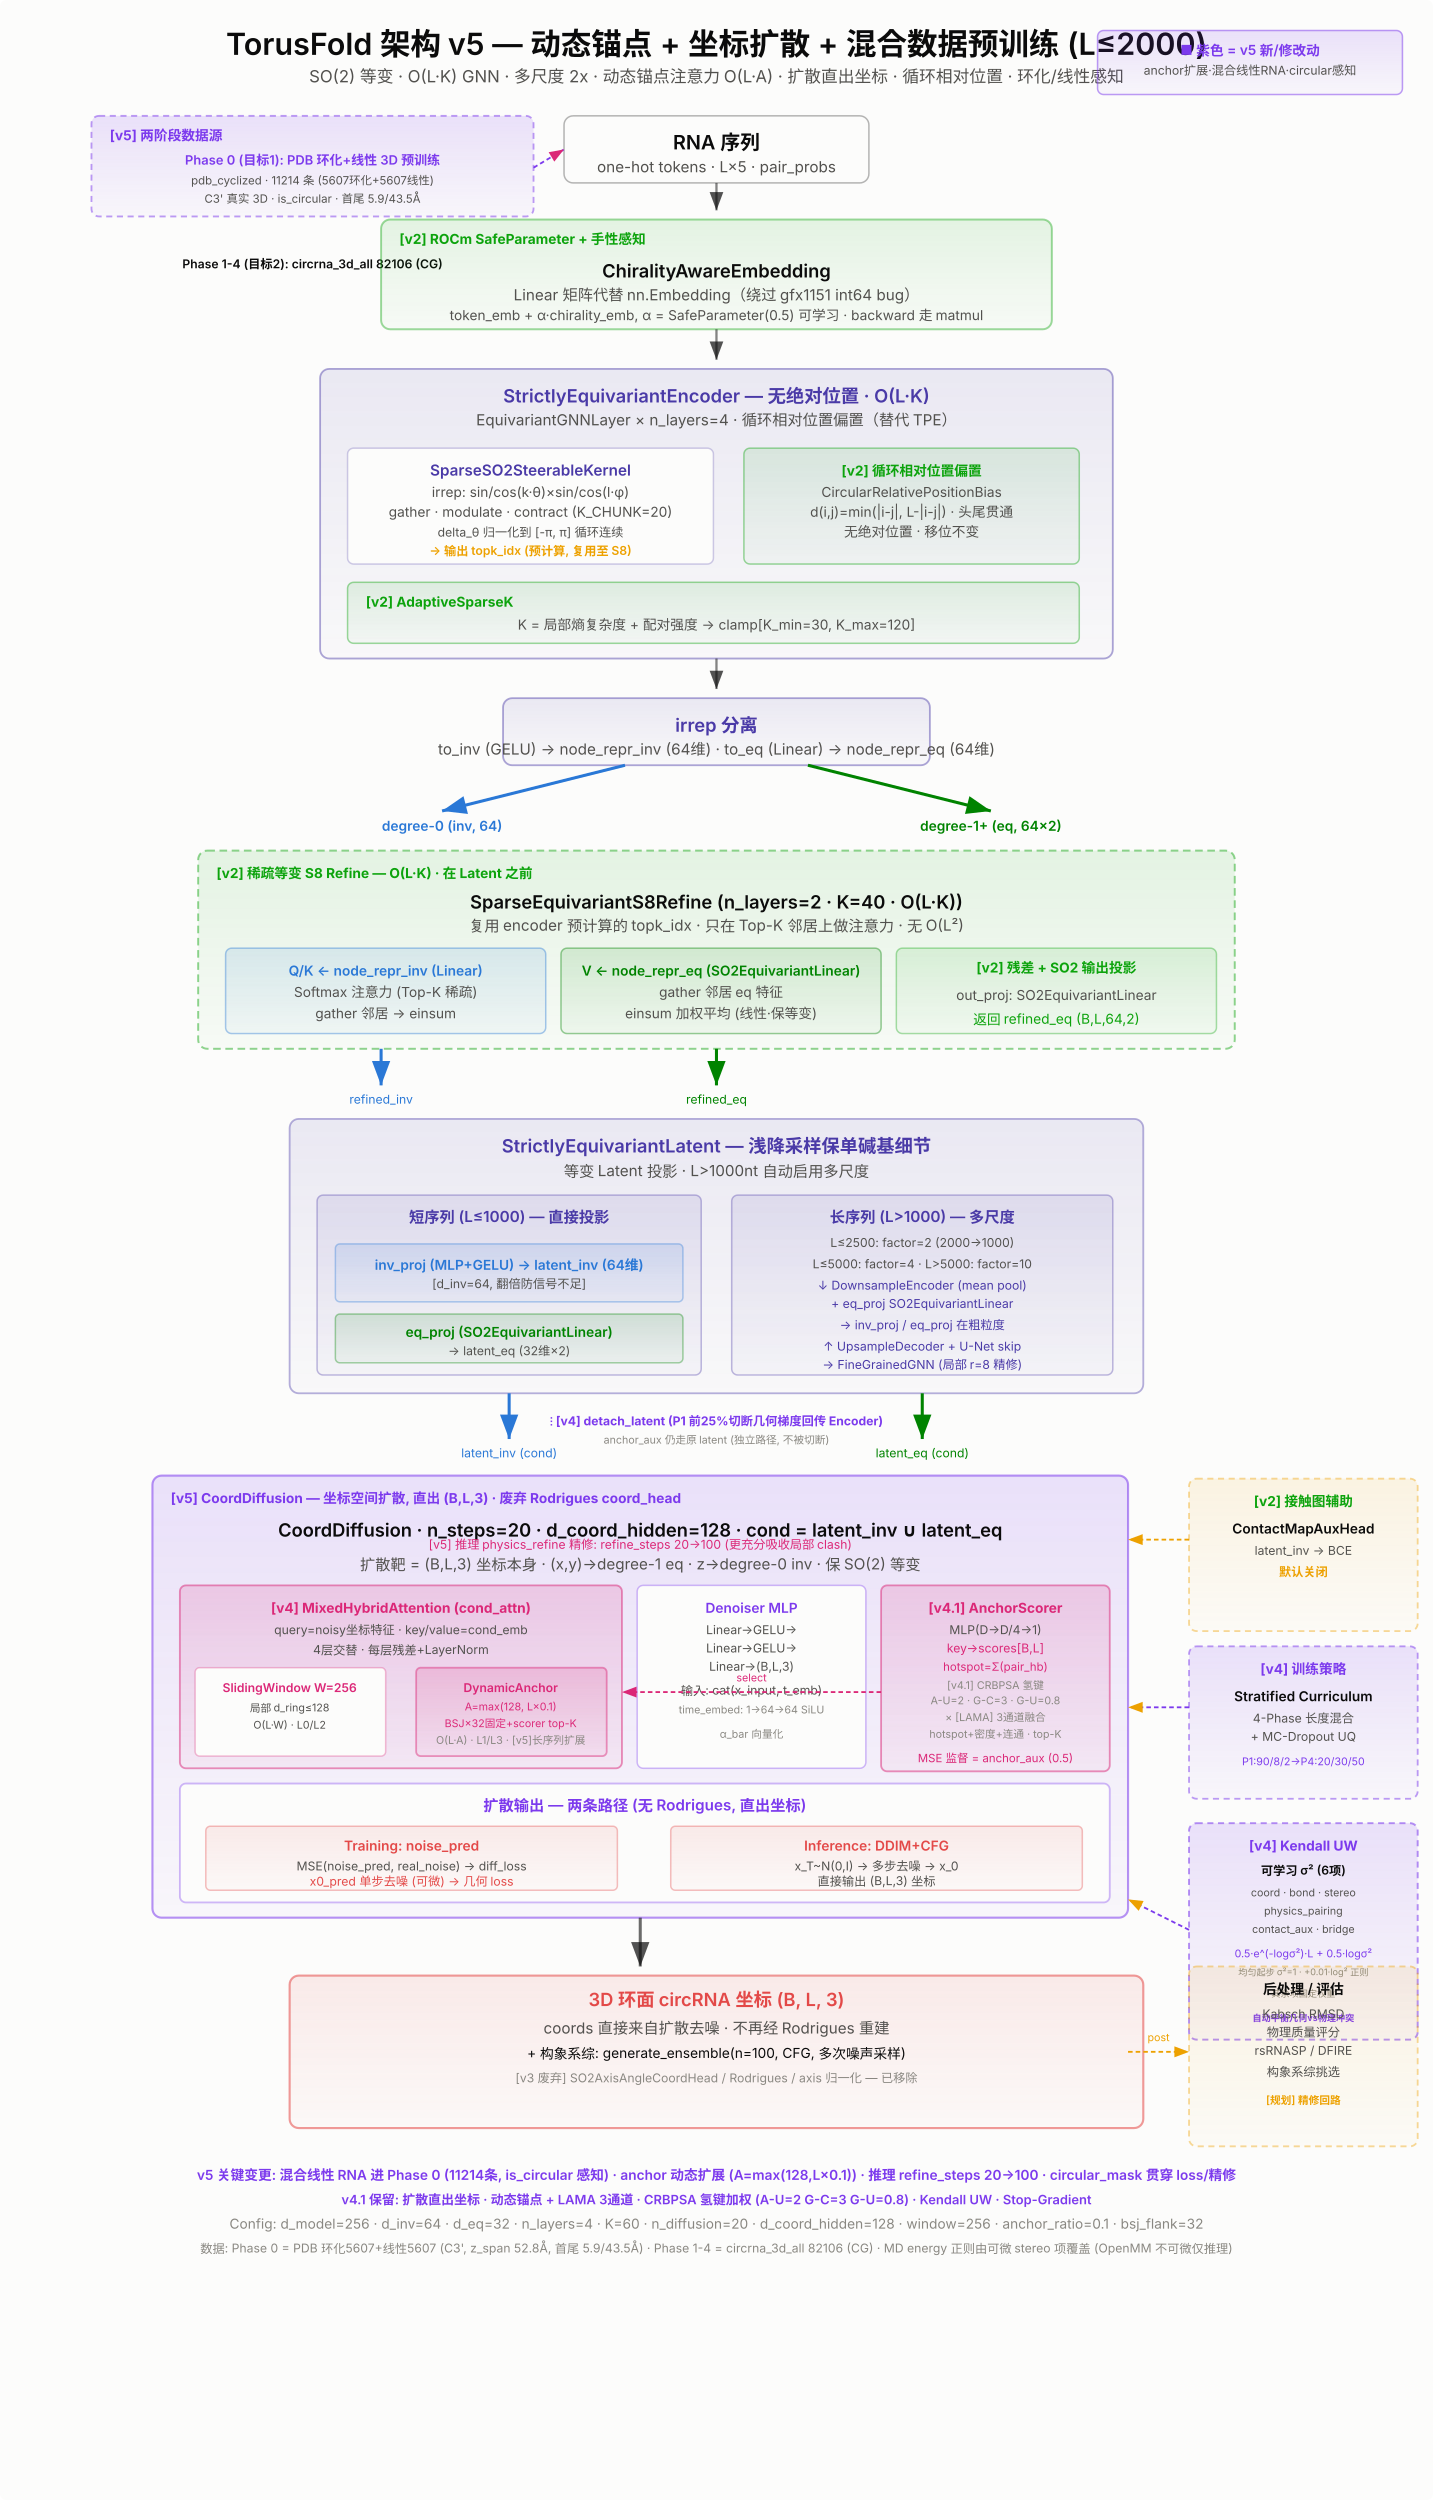
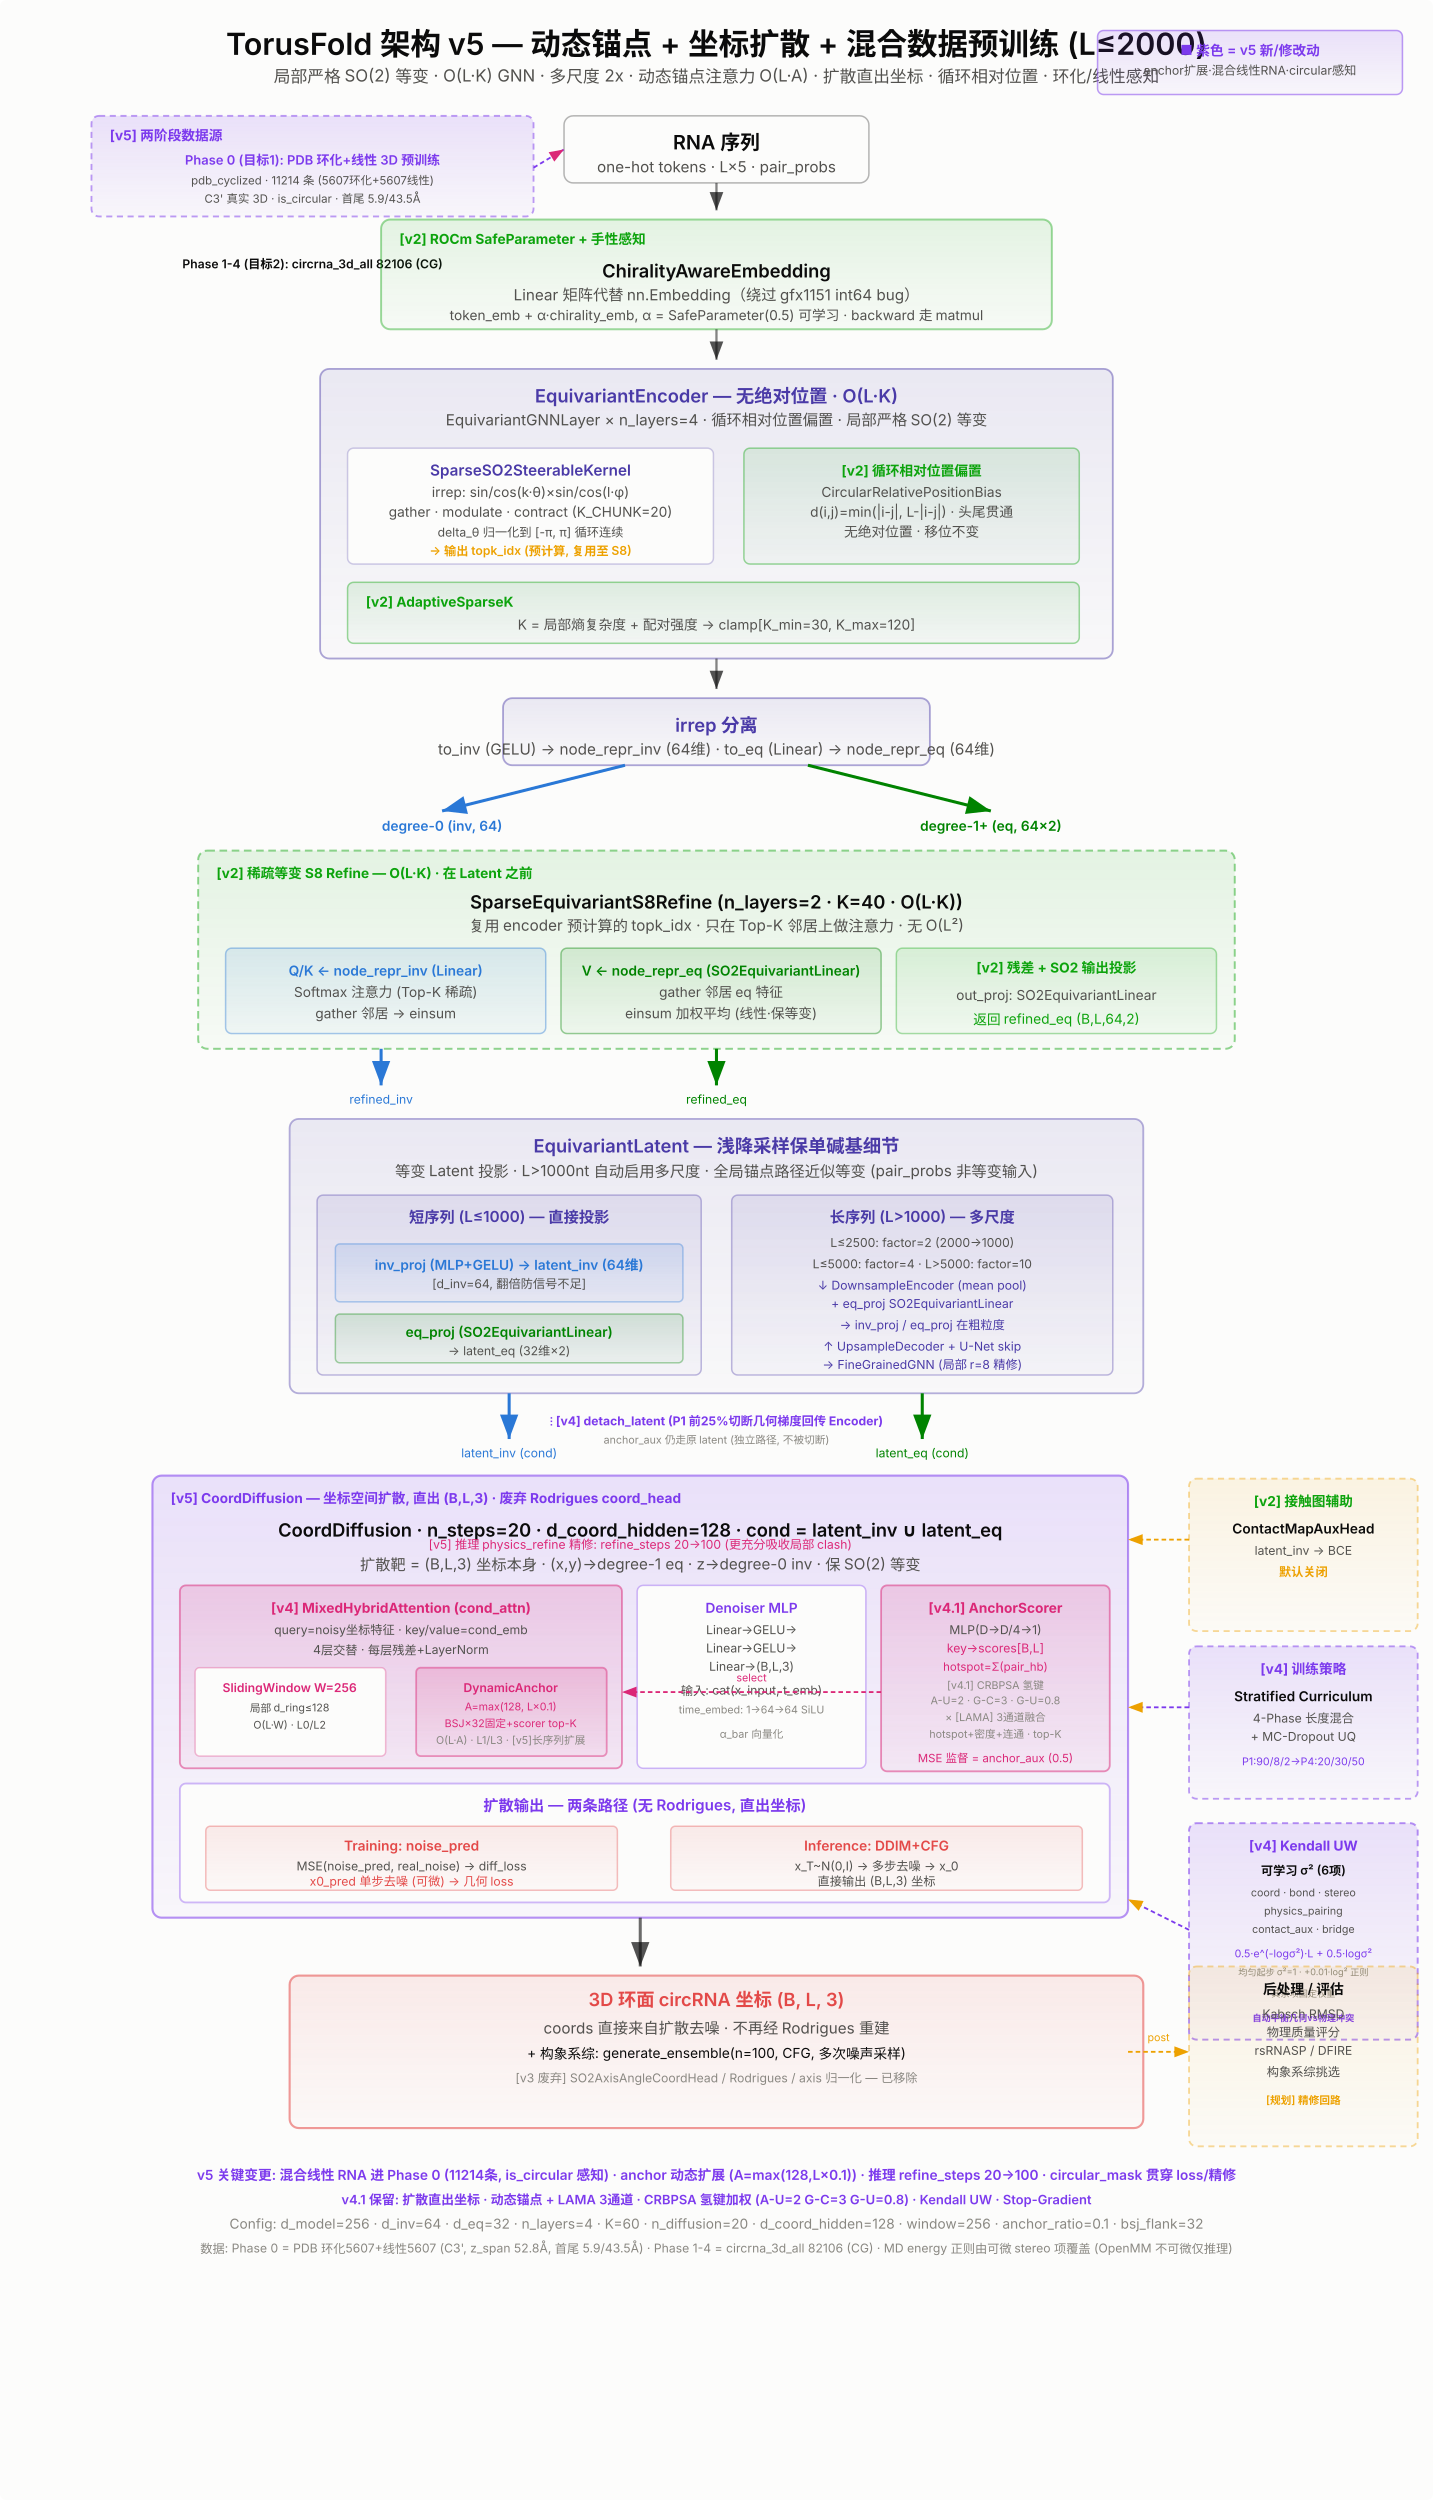
<svg xmlns="http://www.w3.org/2000/svg" viewBox="0 0 940 1640" font-family="system-ui,-apple-system,Segoe UI,sans-serif">
  <defs>
    <linearGradient id="invFill" x1="0" x2="0" y1="0" y2="1">
      <stop offset="0" stop-color="#2a78d6" stop-opacity="0.12" />
      <stop offset="1" stop-color="#2a78d6" stop-opacity="0.03" />
    </linearGradient>
    <linearGradient id="eqFill" x1="0" x2="0" y1="0" y2="1">
      <stop offset="0" stop-color="#008300" stop-opacity="0.12" />
      <stop offset="1" stop-color="#008300" stop-opacity="0.03" />
    </linearGradient>
    <linearGradient id="mixFill" x1="0" x2="0" y1="0" y2="1">
      <stop offset="0" stop-color="#4a3aa7" stop-opacity="0.10" />
      <stop offset="1" stop-color="#4a3aa7" stop-opacity="0.02" />
    </linearGradient>
    <linearGradient id="lossFill" x1="0" x2="0" y1="0" y2="1">
      <stop offset="0" stop-color="#e34948" stop-opacity="0.10" />
      <stop offset="1" stop-color="#e34948" stop-opacity="0.02" />
    </linearGradient>
    <linearGradient id="fixFill" x1="0" x2="0" y1="0" y2="1">
      <stop offset="0" stop-color="#0ca30c" stop-opacity="0.10" />
      <stop offset="1" stop-color="#0ca30c" stop-opacity="0.02" />
    </linearGradient>
    <linearGradient id="sideFill" x1="0" x2="0" y1="0" y2="1">
      <stop offset="0" stop-color="#eda100" stop-opacity="0.10" />
      <stop offset="1" stop-color="#eda100" stop-opacity="0.02" />
    </linearGradient>
    <linearGradient id="v4Fill" x1="0" x2="0" y1="0" y2="1">
      <stop offset="0" stop-color="#7c3aed" stop-opacity="0.14" />
      <stop offset="1" stop-color="#7c3aed" stop-opacity="0.03" />
    </linearGradient>
    <linearGradient id="anchorFill" x1="0" x2="0" y1="0" y2="1">
      <stop offset="0" stop-color="#db2777" stop-opacity="0.16" />
      <stop offset="1" stop-color="#db2777" stop-opacity="0.04" />
    </linearGradient>
    <marker id="a-black" markerWidth="10" markerHeight="10" refX="8" refY="3" orient="auto" markerUnits="strokeWidth">
      <path d="M0,0 L0,6 L8,3 z" fill="#0b0b0b" fill-opacity="0.7" />
    </marker>
    <marker id="a-inv" markerWidth="10" markerHeight="10" refX="8" refY="3" orient="auto" markerUnits="strokeWidth">
      <path d="M0,0 L0,6 L8,3 z" fill="#2a78d6" />
    </marker>
    <marker id="a-eq" markerWidth="10" markerHeight="10" refX="8" refY="3" orient="auto" markerUnits="strokeWidth">
      <path d="M0,0 L0,6 L8,3 z" fill="#008300" />
    </marker>
    <marker id="a-side" markerWidth="10" markerHeight="10" refX="8" refY="3" orient="auto" markerUnits="strokeWidth">
      <path d="M0,0 L0,6 L8,3 z" fill="#eda100" />
    </marker>
    <marker id="a-anchor" markerWidth="10" markerHeight="10" refX="8" refY="3" orient="auto" markerUnits="strokeWidth">
      <path d="M0,0 L0,6 L8,3 z" fill="#db2777" />
    </marker>
    <style>
    .v4-tag { font-size: 9px; fill: #7c3aed; font-weight: 700; }
    .v2-tag { font-size: 9px; fill: #0ca30c; font-weight: 700; }
    .anchor-tag { font-size: 9px; fill: #db2777; font-weight: 700; }
    .dep-tag { font-size: 9px; fill: #898781; font-weight: 600; text-decoration: line-through; }
  </style>
  </defs>
  <rect width="940" height="1640" fill="#fcfcfb" rx="4" />
  <text x="470" y="36" text-anchor="middle" font-size="20" font-weight="600" fill="#0b0b0b">TorusFold 架构 v5 — 动态锚点 + 坐标扩散 + 混合数据预训练 (L≤2000)</text>
-   <text x="470" y="54" text-anchor="middle" font-size="11" fill="#52514e">SO(2) 等变 · O(L·K) GNN · 多尺度 2x · 动态锚点注意力 O(L·A) · 扩散直出坐标 · 循环相对位置 · 环化/线性感知</text>
+   <text x="470" y="54" text-anchor="middle" font-size="11" fill="#52514e">局部严格 SO(2) 等变 · O(L·K) GNN · 多尺度 2x · 动态锚点注意力 O(L·A) · 扩散直出坐标 · 循环相对位置 · 环化/线性感知</text>
  <rect x="720" y="20" width="200" height="42" rx="4" fill="url(#v4Fill)" stroke="#7c3aed" stroke-opacity="0.5" stroke-width="1" />
  <text x="820" y="36" text-anchor="middle" font-size="9" fill="#7c3aed" font-weight="600">■ 紫色 = v5 新/修改动</text>
  <text x="820" y="49" text-anchor="middle" font-size="8" fill="#52514e">anchor扩展·混合线性RNA·circular感知</text>
  <rect x="370" y="76" width="200" height="44" rx="6" fill="#fcfcfb" stroke="#0b0b0b" stroke-opacity="0.3" stroke-width="1" />
  <text x="470" y="98" text-anchor="middle" font-size="13" font-weight="600" fill="#0b0b0b">RNA 序列</text>
  <text x="470" y="113" text-anchor="middle" font-size="10" fill="#52514e">one-hot tokens · L×5 · pair_probs</text>
  <line x1="470" y1="120" x2="470" y2="138" stroke="#0b0b0b" stroke-opacity="0.5" stroke-width="1.5" marker-end="url(#a-black)" />
  <rect x="60" y="76" width="290" height="66" rx="5" fill="url(#v4Fill)" stroke="#7c3aed" stroke-opacity="0.5" stroke-width="1.2" stroke-dasharray="4,3" />
  <text class="v4-tag" x="72" y="92">[v5] 两阶段数据源</text>
  <text x="205" y="108" text-anchor="middle" font-size="8.5" font-weight="600" fill="#7c3aed">Phase 0 (目标1): PDB 环化+线性 3D 预训练</text>
  <text x="205" y="121" text-anchor="middle" font-size="7.5" fill="#52514e">pdb_cyclized · 11214 条 (5607环化+5607线性)</text>
  <text x="205" y="133" text-anchor="middle" font-size="7.5" fill="#52514e">C3' 真实 3D · is_circular · 首尾 5.9/43.5Å</text>
  <line x1="350" y1="110" x2="370" y2="98" stroke="#7c3aed" stroke-width="1.2" stroke-dasharray="3,2" marker-end="url(#a-anchor)" />
  <text x="205" y="176" text-anchor="middle" font-size="8" font-weight="600" fill="#0b0b0b">Phase 1-4 (目标2): circrna_3d_all 82106 (CG)</text>
  <rect x="250" y="144" width="440" height="72" rx="6" fill="url(#fixFill)" stroke="#0ca30c" stroke-opacity="0.4" stroke-width="1.3" />
  <text class="v2-tag" x="262" y="160">[v2] ROCm SafeParameter + 手性感知</text>
  <text x="470" y="182" text-anchor="middle" font-size="12" font-weight="600" fill="#0b0b0b">ChiralityAwareEmbedding</text>
  <text x="470" y="197" text-anchor="middle" font-size="10" fill="#52514e">Linear 矩阵代替 nn.Embedding（绕过 gfx1151 int64 bug）</text>
  <text x="470" y="210" text-anchor="middle" font-size="9" fill="#52514e">token_emb + α·chirality_emb, α = SafeParameter(0.5) 可学习 · backward 走 matmul</text>
  <line x1="470" y1="216" x2="470" y2="236" stroke="#0b0b0b" stroke-opacity="0.5" stroke-width="1.5" marker-end="url(#a-black)" />
  <rect x="210" y="242" width="520" height="190" rx="6" fill="url(#mixFill)" stroke="#4a3aa7" stroke-opacity="0.45" stroke-width="1.2" />
-   <text x="470" y="264" text-anchor="middle" font-size="12" font-weight="600" fill="#4a3aa7">StrictlyEquivariantEncoder — 无绝对位置 · O(L·K)</text>
-   <text x="470" y="279" text-anchor="middle" font-size="10" fill="#52514e">EquivariantGNNLayer × n_layers=4 · 循环相对位置偏置（替代 TPE）</text>
+   <text x="470" y="264" text-anchor="middle" font-size="12" font-weight="600" fill="#4a3aa7">EquivariantEncoder — 无绝对位置 · O(L·K)</text>
+   <text x="470" y="279" text-anchor="middle" font-size="10" fill="#52514e">EquivariantGNNLayer × n_layers=4 · 循环相对位置偏置 · 局部严格 SO(2) 等变</text>
  <rect x="228" y="294" width="240" height="76" rx="4" fill="#fcfcfb" stroke="#4a3aa7" stroke-opacity="0.25" stroke-width="1" />
  <text x="348" y="312" text-anchor="middle" font-size="10" font-weight="600" fill="#4a3aa7">SparseSO2SteerableKernel</text>
  <text x="348" y="326" text-anchor="middle" font-size="9" fill="#52514e">irrep: sin/cos(k·θ)×sin/cos(l·φ)</text>
  <text x="348" y="339" text-anchor="middle" font-size="9" fill="#52514e">gather · modulate · contract (K_CHUNK=20)</text>
  <text x="348" y="352" text-anchor="middle" font-size="8" fill="#52514e">delta_θ 归一化到 [-π, π] 循环连续</text>
  <text x="348" y="364" text-anchor="middle" font-size="8" fill="#eda100" font-weight="600">→ 输出 topk_idx (预计算, 复用至 S8)</text>
  <rect x="488" y="294" width="220" height="76" rx="4" fill="url(#fixFill)" stroke="#0ca30c" stroke-opacity="0.4" stroke-width="1" />
  <text class="v2-tag" x="598" y="312" text-anchor="middle">[v2] 循环相对位置偏置</text>
  <text x="598" y="326" text-anchor="middle" font-size="9" fill="#52514e">CircularRelativePositionBias</text>
  <text x="598" y="339" text-anchor="middle" font-size="9" fill="#52514e">d(i,j)=min(|i-j|, L-|i-j|) · 头尾贯通</text>
  <text x="598" y="352" text-anchor="middle" font-size="9" fill="#52514e">无绝对位置 · 移位不变</text>
  <rect x="228" y="382" width="480" height="40" rx="4" fill="url(#fixFill)" stroke="#0ca30c" stroke-opacity="0.4" stroke-width="1" />
  <text class="v2-tag" x="240" y="398">[v2] AdaptiveSparseK</text>
  <text x="470" y="413" text-anchor="middle" font-size="9" fill="#52514e">K = 局部熵复杂度 + 配对强度 → clamp[K_min=30, K_max=120]</text>
  <line x1="470" y1="432" x2="470" y2="452" stroke="#0b0b0b" stroke-opacity="0.5" stroke-width="1.5" marker-end="url(#a-black)" />
  <rect x="330" y="458" width="280" height="44" rx="6" fill="url(#mixFill)" stroke="#4a3aa7" stroke-opacity="0.45" stroke-width="1.2" />
  <text x="470" y="480" text-anchor="middle" font-size="12" font-weight="600" fill="#4a3aa7">irrep 分离</text>
  <text x="470" y="495" text-anchor="middle" font-size="10" fill="#52514e">to_inv (GELU) → node_repr_inv (64维) · to_eq (Linear) → node_repr_eq (64维)</text>
  <line x1="410" y1="502" x2="290" y2="532" stroke="#2a78d6" stroke-width="2" marker-end="url(#a-inv)" />
  <line x1="530" y1="502" x2="650" y2="532" stroke="#008300" stroke-width="2" marker-end="url(#a-eq)" />
  <text x="290" y="545" text-anchor="middle" font-size="9" font-weight="600" fill="#2a78d6">degree-0 (inv, 64)</text>
  <text x="650" y="545" text-anchor="middle" font-size="9" font-weight="600" fill="#008300">degree-1+ (eq, 64×2)</text>
  <rect x="130" y="558" width="680" height="130" rx="6" fill="url(#fixFill)" stroke="#0ca30c" stroke-opacity="0.45" stroke-width="1.3" stroke-dasharray="5,3" />
  <text class="v2-tag" x="142" y="576">[v2] 稀疏等变 S8 Refine — O(L·K) · 在 Latent 之前</text>
  <text x="470" y="596" text-anchor="middle" font-size="12" font-weight="600" fill="#0b0b0b">SparseEquivariantS8Refine (n_layers=2 · K=40 · O(L·K))</text>
  <text x="470" y="611" text-anchor="middle" font-size="10" fill="#52514e">复用 encoder 预计算的 topk_idx · 只在 Top-K 邻居上做注意力 · 无 O(L²)</text>
  <rect x="148" y="622" width="210" height="56" rx="4" fill="url(#invFill)" stroke="#2a78d6" stroke-opacity="0.4" stroke-width="1" />
  <text x="253" y="640" text-anchor="middle" font-size="9" font-weight="600" fill="#2a78d6">Q/K ← node_repr_inv (Linear)</text>
  <text x="253" y="654" text-anchor="middle" font-size="9" fill="#52514e">Softmax 注意力 (Top-K 稀疏)</text>
  <text x="253" y="668" text-anchor="middle" font-size="9" fill="#52514e">gather 邻居 → einsum</text>
  <rect x="368" y="622" width="210" height="56" rx="4" fill="url(#eqFill)" stroke="#008300" stroke-opacity="0.4" stroke-width="1" />
  <text x="473" y="640" text-anchor="middle" font-size="9" font-weight="600" fill="#008300">V ← node_repr_eq (SO2EquivariantLinear)</text>
  <text x="473" y="654" text-anchor="middle" font-size="9" fill="#52514e">gather 邻居 eq 特征</text>
  <text x="473" y="668" text-anchor="middle" font-size="9" fill="#52514e">einsum 加权平均 (线性·保等变)</text>
  <rect x="588" y="622" width="210" height="56" rx="4" fill="url(#fixFill)" stroke="#0ca30c" stroke-opacity="0.35" stroke-width="1" />
  <text class="v2-tag" x="693" y="638" text-anchor="middle">[v2] 残差 + SO2 输出投影</text>
  <text x="693" y="656" text-anchor="middle" font-size="9" fill="#52514e">out_proj: SO2EquivariantLinear</text>
  <text x="693" y="672" text-anchor="middle" font-size="9" fill="#0ca30c">返回 refined_eq (B,L,64,2)</text>
  <line x1="250" y1="688" x2="250" y2="712" stroke="#2a78d6" stroke-width="2" marker-end="url(#a-inv)" />
  <line x1="470" y1="688" x2="470" y2="712" stroke="#008300" stroke-width="2" marker-end="url(#a-eq)" />
  <text x="250" y="724" text-anchor="middle" font-size="8" fill="#2a78d6">refined_inv</text>
  <text x="470" y="724" text-anchor="middle" font-size="8" fill="#008300">refined_eq</text>
  <rect x="190" y="734" width="560" height="180" rx="6" fill="url(#mixFill)" stroke="#4a3aa7" stroke-opacity="0.4" stroke-width="1.2" />
-   <text x="470" y="756" text-anchor="middle" font-size="12" font-weight="600" fill="#4a3aa7">StrictlyEquivariantLatent — 浅降采样保单碱基细节</text>
-   <text x="470" y="772" text-anchor="middle" font-size="10" fill="#52514e">等变 Latent 投影 · L&gt;1000nt 自动启用多尺度</text>
+   <text x="470" y="756" text-anchor="middle" font-size="12" font-weight="600" fill="#4a3aa7">EquivariantLatent — 浅降采样保单碱基细节</text>
+   <text x="470" y="772" text-anchor="middle" font-size="10" fill="#52514e">等变 Latent 投影 · L&gt;1000nt 自动启用多尺度 · 全局锚点路径近似等变 (pair_probs 非等变输入)</text>
  <rect x="208" y="784" width="252" height="118" rx="4" fill="url(#mixFill)" stroke="#4a3aa7" stroke-opacity="0.35" stroke-width="1" />
  <text x="334" y="802" text-anchor="middle" font-size="10" font-weight="600" fill="#4a3aa7">短序列 (L≤1000) — 直接投影</text>
  <rect x="220" y="816" width="228" height="38" rx="3" fill="url(#invFill)" stroke="#2a78d6" stroke-opacity="0.35" stroke-width="1" />
  <text x="334" y="833" text-anchor="middle" font-size="9" font-weight="600" fill="#2a78d6">inv_proj (MLP+GELU) → latent_inv (64维)</text>
  <text x="334" y="845" text-anchor="middle" font-size="8" fill="#52514e">[d_inv=64, 翻倍防信号不足]</text>
  <rect x="220" y="862" width="228" height="32" rx="3" fill="url(#eqFill)" stroke="#008300" stroke-opacity="0.35" stroke-width="1" />
  <text x="334" y="877" text-anchor="middle" font-size="9" font-weight="600" fill="#008300">eq_proj (SO2EquivariantLinear)</text>
  <text x="334" y="889" text-anchor="middle" font-size="8" fill="#52514e">→ latent_eq (32维×2)</text>
  <rect x="480" y="784" width="250" height="118" rx="4" fill="url(#mixFill)" stroke="#4a3aa7" stroke-opacity="0.35" stroke-width="1" />
  <text x="605" y="802" text-anchor="middle" font-size="10" font-weight="600" fill="#4a3aa7">长序列 (L&gt;1000) — 多尺度</text>
  <text x="605" y="818" text-anchor="middle" font-size="8" fill="#52514e">L≤2500: factor=2 (2000→1000)</text>
  <text x="605" y="832" text-anchor="middle" font-size="8" fill="#52514e">L≤5000: factor=4 · L&gt;5000: factor=10</text>
  <text x="605" y="846" text-anchor="middle" font-size="8" fill="#4a3aa7">↓ DownsampleEncoder (mean pool)</text>
  <text x="605" y="858" text-anchor="middle" font-size="8" fill="#4a3aa7">  + eq_proj SO2EquivariantLinear</text>
  <text x="605" y="872" text-anchor="middle" font-size="8" fill="#4a3aa7">→ inv_proj / eq_proj 在粗粒度</text>
  <text x="605" y="886" text-anchor="middle" font-size="8" fill="#4a3aa7">↑ UpsampleDecoder + U-Net skip</text>
  <text x="605" y="898" text-anchor="middle" font-size="8" fill="#4a3aa7">→ FineGrainedGNN (局部 r=8 精修)</text>
  <line x1="334" y1="914" x2="334" y2="944" stroke="#2a78d6" stroke-width="2" marker-end="url(#a-inv)" />
  <line x1="605" y1="914" x2="605" y2="944" stroke="#008300" stroke-width="2" marker-end="url(#a-eq)" />
  <text x="334" y="956" text-anchor="middle" font-size="8" fill="#2a78d6">latent_inv (cond)</text>
  <text x="605" y="956" text-anchor="middle" font-size="8" fill="#008300">latent_eq (cond)</text>
  <text x="470" y="935" text-anchor="middle" font-size="8" fill="#7c3aed" font-weight="700">⫶ [v4] detach_latent (P1 前25%切断几何梯度回传 Encoder)</text>
  <text x="470" y="947" text-anchor="middle" font-size="7" fill="#898781">anchor_aux 仍走原 latent (独立路径, 不被切断)</text>
  <rect x="100" y="968" width="640" height="290" rx="6" fill="url(#v4Fill)" stroke="#7c3aed" stroke-opacity="0.55" stroke-width="1.4" />
  <text class="v4-tag" x="112" y="986">[v5] CoordDiffusion — 坐标空间扩散, 直出 (B,L,3) · 废弃 Rodrigues coord_head</text>
  <text x="420" y="1008" text-anchor="middle" font-size="12" font-weight="600" fill="#0b0b0b">CoordDiffusion · n_steps=20 · d_coord_hidden=128 · cond = latent_inv ∪ latent_eq</text>
  <text x="420" y="1016" text-anchor="middle" font-size="8" fill="#db2777">[v5] 推理 physics_refine 精修: refine_steps 20→100 (更充分吸收局部 clash)</text>
  <text x="420" y="1030" text-anchor="middle" font-size="10" fill="#52514e">扩散靶 = (B,L,3) 坐标本身 · (x,y)→degree-1 eq · z→degree-0 inv · 保 SO(2) 等变</text>
  <rect x="118" y="1040" width="290" height="120" rx="4" fill="url(#anchorFill)" stroke="#db2777" stroke-opacity="0.5" stroke-width="1.2" />
  <text class="anchor-tag" x="263" y="1058" text-anchor="middle">[v4] MixedHybridAttention (cond_attn)</text>
  <text x="263" y="1072" text-anchor="middle" font-size="8" fill="#52514e">query=noisy坐标特征 · key/value=cond_emb</text>
  <text x="263" y="1085" text-anchor="middle" font-size="8" fill="#52514e">4层交替 · 每层残差+LayerNorm</text>
  <rect x="128" y="1094" width="125" height="58" rx="3" fill="#fcfcfb" stroke="#db2777" stroke-opacity="0.3" stroke-width="1" />
  <text x="190" y="1110" text-anchor="middle" font-size="8" font-weight="600" fill="#db2777">SlidingWindow W=256</text>
  <text x="190" y="1123" text-anchor="middle" font-size="7" fill="#52514e">局部 d_ring≤128</text>
  <text x="190" y="1134" text-anchor="middle" font-size="7" fill="#52514e">O(L·W) · L0/L2</text>
  <rect x="273" y="1094" width="125" height="58" rx="3" fill="url(#anchorFill)" stroke="#db2777" stroke-opacity="0.45" stroke-width="1.2" />
  <text x="335" y="1110" text-anchor="middle" font-size="8" font-weight="600" fill="#db2777">DynamicAnchor</text>
  <text x="335" y="1122" text-anchor="middle" font-size="7" fill="#db2777">A=max(128, L×0.1)</text>
  <text x="335" y="1133" text-anchor="middle" font-size="7" fill="#db2777">BSJ×32固定+scorer top-K</text>
  <text x="335" y="1144" text-anchor="middle" font-size="7" fill="#898781">O(L·A) · L1/L3 · [v5]长序列扩展</text>
  <rect x="418" y="1040" width="150" height="120" rx="4" fill="#fcfcfb" stroke="#7c3aed" stroke-opacity="0.35" stroke-width="1" />
  <text x="493" y="1058" text-anchor="middle" font-size="9" font-weight="600" fill="#7c3aed">Denoiser MLP</text>
  <text x="493" y="1072" text-anchor="middle" font-size="8" fill="#52514e">Linear→GELU→</text>
  <text x="493" y="1084" text-anchor="middle" font-size="8" fill="#52514e">Linear→GELU→</text>
  <text x="493" y="1096" text-anchor="middle" font-size="8" fill="#52514e">Linear→(B,L,3)</text>
  <text x="493" y="1112" text-anchor="middle" font-size="8" fill="#52514e">输入: cat(x_input, t_emb)</text>
  <text x="493" y="1124" text-anchor="middle" font-size="7" fill="#898781">time_embed: 1→64→64 SiLU</text>
  <text x="493" y="1140" text-anchor="middle" font-size="7" fill="#898781">α_bar 向量化</text>
  <rect x="578" y="1040" width="150" height="122" rx="4" fill="url(#anchorFill)" stroke="#db2777" stroke-opacity="0.5" stroke-width="1.2" />
  <text class="anchor-tag" x="653" y="1058" text-anchor="middle">[v4.1] AnchorScorer</text>
  <text x="653" y="1072" text-anchor="middle" font-size="8" fill="#52514e">MLP(D→D/4→1)</text>
  <text x="653" y="1084" text-anchor="middle" font-size="8" fill="#db2777">key→scores[B,L]</text>
  <text x="653" y="1096" text-anchor="middle" font-size="7.5" fill="#db2777">hotspot=Σ(pair_hb)</text>
  <text x="653" y="1108" text-anchor="middle" font-size="7" fill="#898781">[v4.1] CRBPSA 氢键</text>
  <text x="653" y="1118" text-anchor="middle" font-size="7" fill="#898781">A-U=2 · G-C=3 · G-U=0.8</text>
  <text x="653" y="1129" text-anchor="middle" font-size="7" fill="#898781">× [LAMA] 3通道融合</text>
  <text x="653" y="1140" text-anchor="middle" font-size="7" fill="#898781">hotspot+密度+连通 · top-K</text>
  <text x="653" y="1156" text-anchor="middle" font-size="7.5" fill="#db2777">MSE 监督 = anchor_aux (0.5)</text>
  <line x1="578" y1="1110" x2="408" y2="1110" stroke="#db2777" stroke-width="1.2" stroke-dasharray="3,2" marker-end="url(#a-anchor)" />
  <text x="493" y="1103" text-anchor="middle" font-size="7" fill="#db2777">select</text>
  <rect x="118" y="1170" width="610" height="78" rx="4" fill="#fcfcfb" stroke="#7c3aed" stroke-opacity="0.35" stroke-width="1.2" />
  <text x="423" y="1188" text-anchor="middle" font-size="10" font-weight="600" fill="#7c3aed">扩散输出 — 两条路径 (无 Rodrigues, 直出坐标)</text>
  <rect x="135" y="1198" width="270" height="42" rx="3" fill="url(#lossFill)" stroke="#e34948" stroke-opacity="0.35" stroke-width="1" />
  <text x="270" y="1214" text-anchor="middle" font-size="9" font-weight="600" fill="#e34948">Training: noise_pred</text>
  <text x="270" y="1227" text-anchor="middle" font-size="8" fill="#52514e">MSE(noise_pred, real_noise) → diff_loss</text>
  <text x="270" y="1237" text-anchor="middle" font-size="8" fill="#e34948">x0_pred 单步去噪 (可微) → 几何 loss</text>
  <rect x="440" y="1198" width="270" height="42" rx="3" fill="url(#lossFill)" stroke="#e34948" stroke-opacity="0.35" stroke-width="1" />
  <text x="575" y="1214" text-anchor="middle" font-size="9" font-weight="600" fill="#e34948">Inference: DDIM+CFG</text>
  <text x="575" y="1227" text-anchor="middle" font-size="8" fill="#52514e">x_T~N(0,I) → 多步去噪 → x_0</text>
  <text x="575" y="1237" text-anchor="middle" font-size="8" fill="#52514e">直接输出 (B,L,3) 坐标</text>
  <line x1="420" y1="1258" x2="420" y2="1290" stroke="#0b0b0b" stroke-opacity="0.6" stroke-width="2" marker-end="url(#a-black)" />
  <rect x="780" y="970" width="150" height="100" rx="5" fill="url(#sideFill)" stroke="#eda100" stroke-opacity="0.4" stroke-width="1.2" stroke-dasharray="4,3" />
  <text class="v2-tag" x="855" y="988" text-anchor="middle">[v2] 接触图辅助</text>
  <text x="855" y="1006" text-anchor="middle" font-size="9" font-weight="600" fill="#0b0b0b">ContactMapAuxHead</text>
  <text x="855" y="1020" text-anchor="middle" font-size="8" fill="#52514e">latent_inv → BCE</text>
  <text x="855" y="1034" text-anchor="middle" font-size="8" fill="#eda100" font-weight="600">默认关闭</text>
  <line x1="780" y1="1010" x2="740" y2="1010" stroke="#eda100" stroke-width="1.2" stroke-dasharray="3,2" marker-end="url(#a-side)" />
  <rect x="780" y="1080" width="150" height="100" rx="5" fill="url(#v4Fill)" stroke="#7c3aed" stroke-opacity="0.5" stroke-width="1.2" stroke-dasharray="4,3" />
  <text class="v4-tag" x="855" y="1098" text-anchor="middle">[v4] 训练策略</text>
  <text x="855" y="1116" text-anchor="middle" font-size="9" font-weight="600" fill="#0b0b0b">Stratified Curriculum</text>
  <text x="855" y="1130" text-anchor="middle" font-size="8" fill="#52514e">4-Phase 长度混合</text>
  <text x="855" y="1142" text-anchor="middle" font-size="8" fill="#52514e">+ MC-Dropout UQ</text>
  <text x="855" y="1158" text-anchor="middle" font-size="7" fill="#7c3aed">P1:90/8/2→P4:20/30/50</text>
  <line x1="780" y1="1120" x2="740" y2="1120" stroke="#7c3aed" stroke-width="1.2" stroke-dasharray="3,2" marker-end="url(#a-side)" />
  <rect x="780" y="1196" width="150" height="142" rx="5" fill="url(#v4Fill)" stroke="#7c3aed" stroke-opacity="0.55" stroke-width="1.3" stroke-dasharray="4,3" />
  <text class="v4-tag" x="855" y="1214" text-anchor="middle">[v4] Kendall UW</text>
  <text x="855" y="1230" text-anchor="middle" font-size="8" font-weight="600" fill="#0b0b0b">可学习 σ² (6项)</text>
  <text x="855" y="1244" text-anchor="middle" font-size="7" fill="#52514e">coord · bond · stereo</text>
  <text x="855" y="1256" text-anchor="middle" font-size="7" fill="#52514e">physics_pairing</text>
  <text x="855" y="1268" text-anchor="middle" font-size="7" fill="#52514e">contact_aux · bridge</text>
  <text x="855" y="1284" text-anchor="middle" font-size="7" fill="#7c3aed">0.5·e^(-logσ²)·L + 0.5·logσ²</text>
  <text x="855" y="1296" text-anchor="middle" font-size="6" fill="#898781">均匀起步 σ²=1 · +0.01·log² 正则</text>
  <text x="855" y="1310" text-anchor="middle" font-size="6" fill="#898781">其余项固定权重</text>
  <text x="855" y="1326" text-anchor="middle" font-size="6" fill="#7c3aed" font-weight="600">自动平衡几何vs物理冲突</text>
  <line x1="780" y1="1266" x2="740" y2="1246" stroke="#7c3aed" stroke-width="1.2" stroke-dasharray="3,2" marker-end="url(#a-side)" />
  <rect x="190" y="1296" width="560" height="100" rx="6" fill="url(#lossFill)" stroke="#e34948" stroke-opacity="0.55" stroke-width="1.4" />
  <text x="470" y="1316" text-anchor="middle" font-size="12" font-weight="600" fill="#e34948">3D 环面 circRNA 坐标 (B, L, 3)</text>
  <text x="470" y="1334" text-anchor="middle" font-size="10" fill="#52514e">coords 直接来自扩散去噪 · 不再经 Rodrigues 重建</text>
  <text x="470" y="1350" text-anchor="middle" font-size="9" fill="#0b0b0b">+ 构象系综: generate_ensemble(n=100, CFG, 多次噪声采样)</text>
  <text x="470" y="1366" text-anchor="middle" font-size="8" fill="#898781">[v3 废弃] SO2AxisAngleCoordHead / Rodrigues / axis 归一化 — 已移除</text>
  <line x1="740" y1="1346" x2="780" y2="1346" stroke="#eda100" stroke-width="1.2" stroke-dasharray="3,2" marker-end="url(#a-side)" />
  <text x="760" y="1339" text-anchor="middle" font-size="7" fill="#eda100">post</text>
  <rect x="780" y="1290" width="150" height="118" rx="5" fill="url(#sideFill)" stroke="#eda100" stroke-opacity="0.4" stroke-width="1.2" stroke-dasharray="4,3" />
  <text x="855" y="1308" text-anchor="middle" font-size="9" font-weight="600" fill="#0b0b0b">后处理 / 评估</text>
  <text x="855" y="1324" text-anchor="middle" font-size="8" fill="#52514e">Kabsch RMSD</text>
  <text x="855" y="1336" text-anchor="middle" font-size="8" fill="#52514e">物理质量评分</text>
  <text x="855" y="1348" text-anchor="middle" font-size="8" fill="#52514e">rsRNASP / DFIRE</text>
  <text x="855" y="1362" text-anchor="middle" font-size="8" fill="#52514e">构象系综挑选</text>
  <text x="855" y="1380" text-anchor="middle" font-size="7" fill="#eda100" font-weight="600">[规划] 精修回路</text>
  <text x="470" y="1430" text-anchor="middle" font-size="9" fill="#7c3aed" font-weight="600">v5 关键变更: 混合线性 RNA 进 Phase 0 (11214条, is_circular 感知) · anchor 动态扩展 (A=max(128,L×0.1)) · 推理 refine_steps 20→100 · circular_mask 贯穿 loss/精修</text>
  <text x="470" y="1446" text-anchor="middle" font-size="8.5" fill="#7c3aed" font-weight="600">v4.1 保留: 扩散直出坐标 · 动态锚点 + LAMA 3通道 · CRBPSA 氢键加权 (A-U=2 G-C=3 G-U=0.8) · Kendall UW · Stop-Gradient</text>
  <text x="470" y="1462" text-anchor="middle" font-size="9" fill="#898781">Config: d_model=256 · d_inv=64 · d_eq=32 · n_layers=4 · K=60 · n_diffusion=20 · d_coord_hidden=128 · window=256 · anchor_ratio=0.1 · bsj_flank=32</text>
  <text x="470" y="1478" text-anchor="middle" font-size="8" fill="#898781">数据: Phase 0 = PDB 环化5607+线性5607 (C3', z_span 52.8Å, 首尾 5.9/43.5Å) · Phase 1-4 = circrna_3d_all 82106 (CG) · MD energy 正则由可微 stereo 项覆盖 (OpenMM 不可微仅推理)</text>
</svg>
